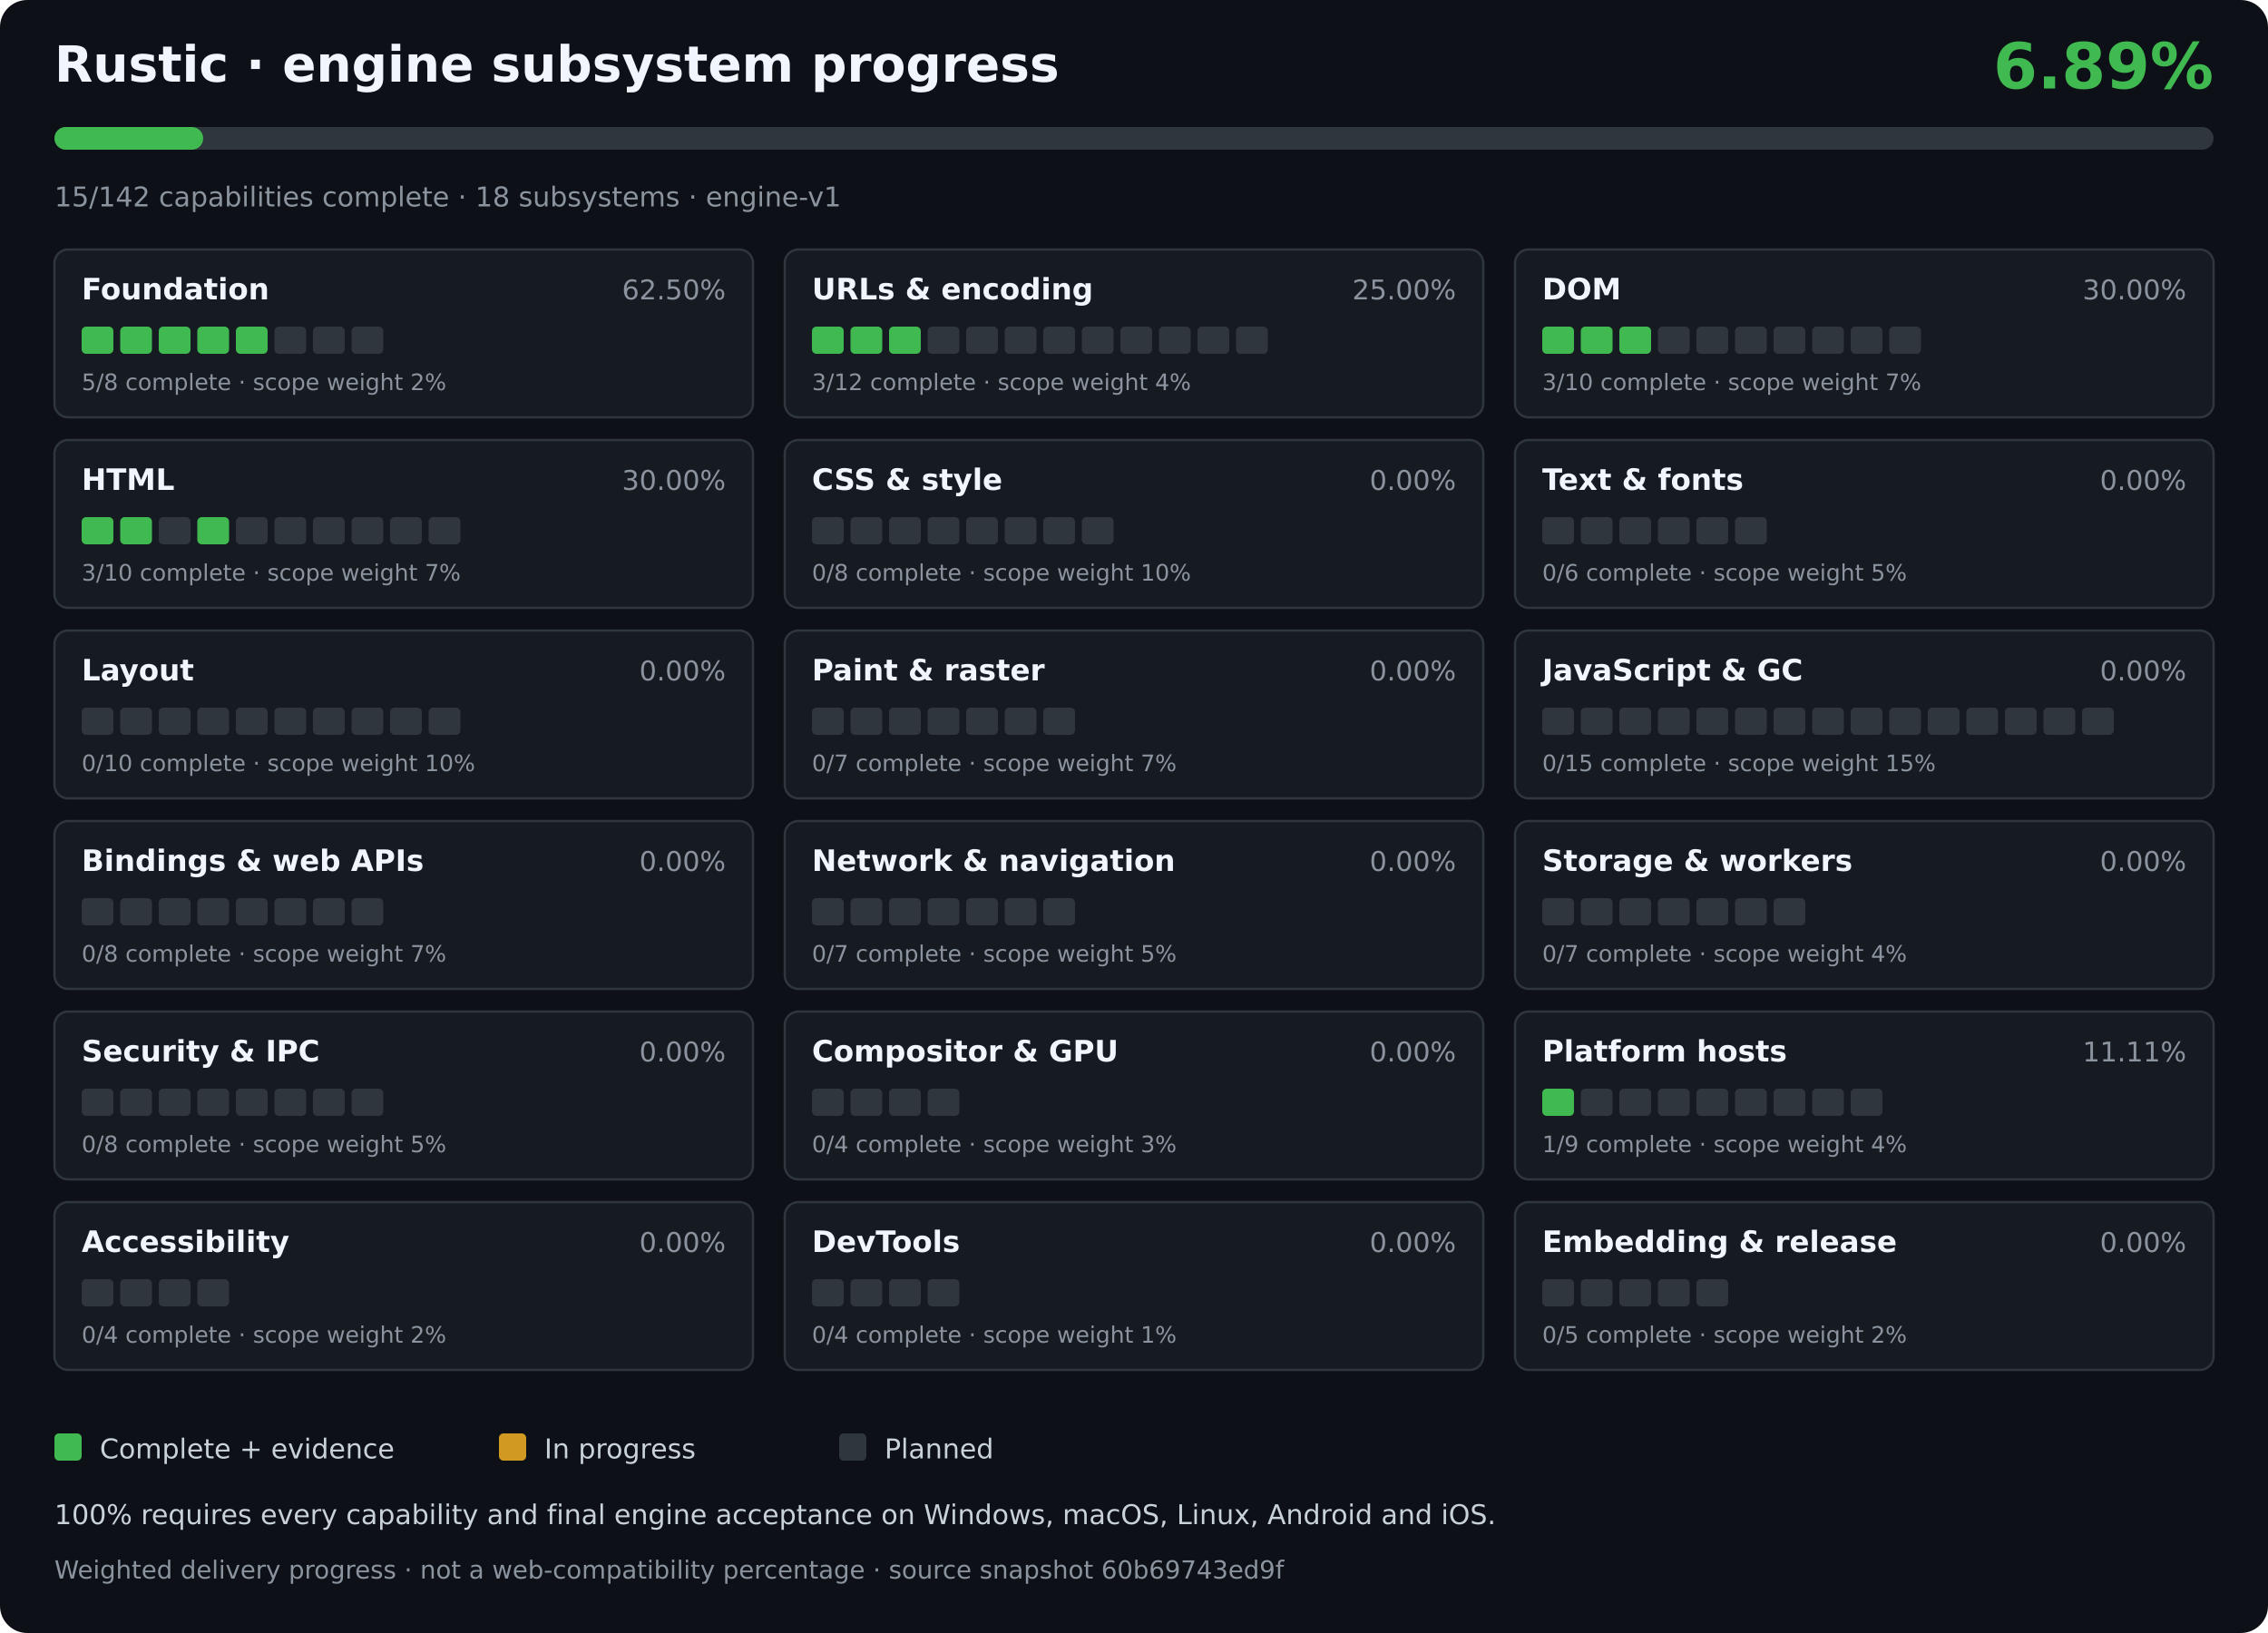
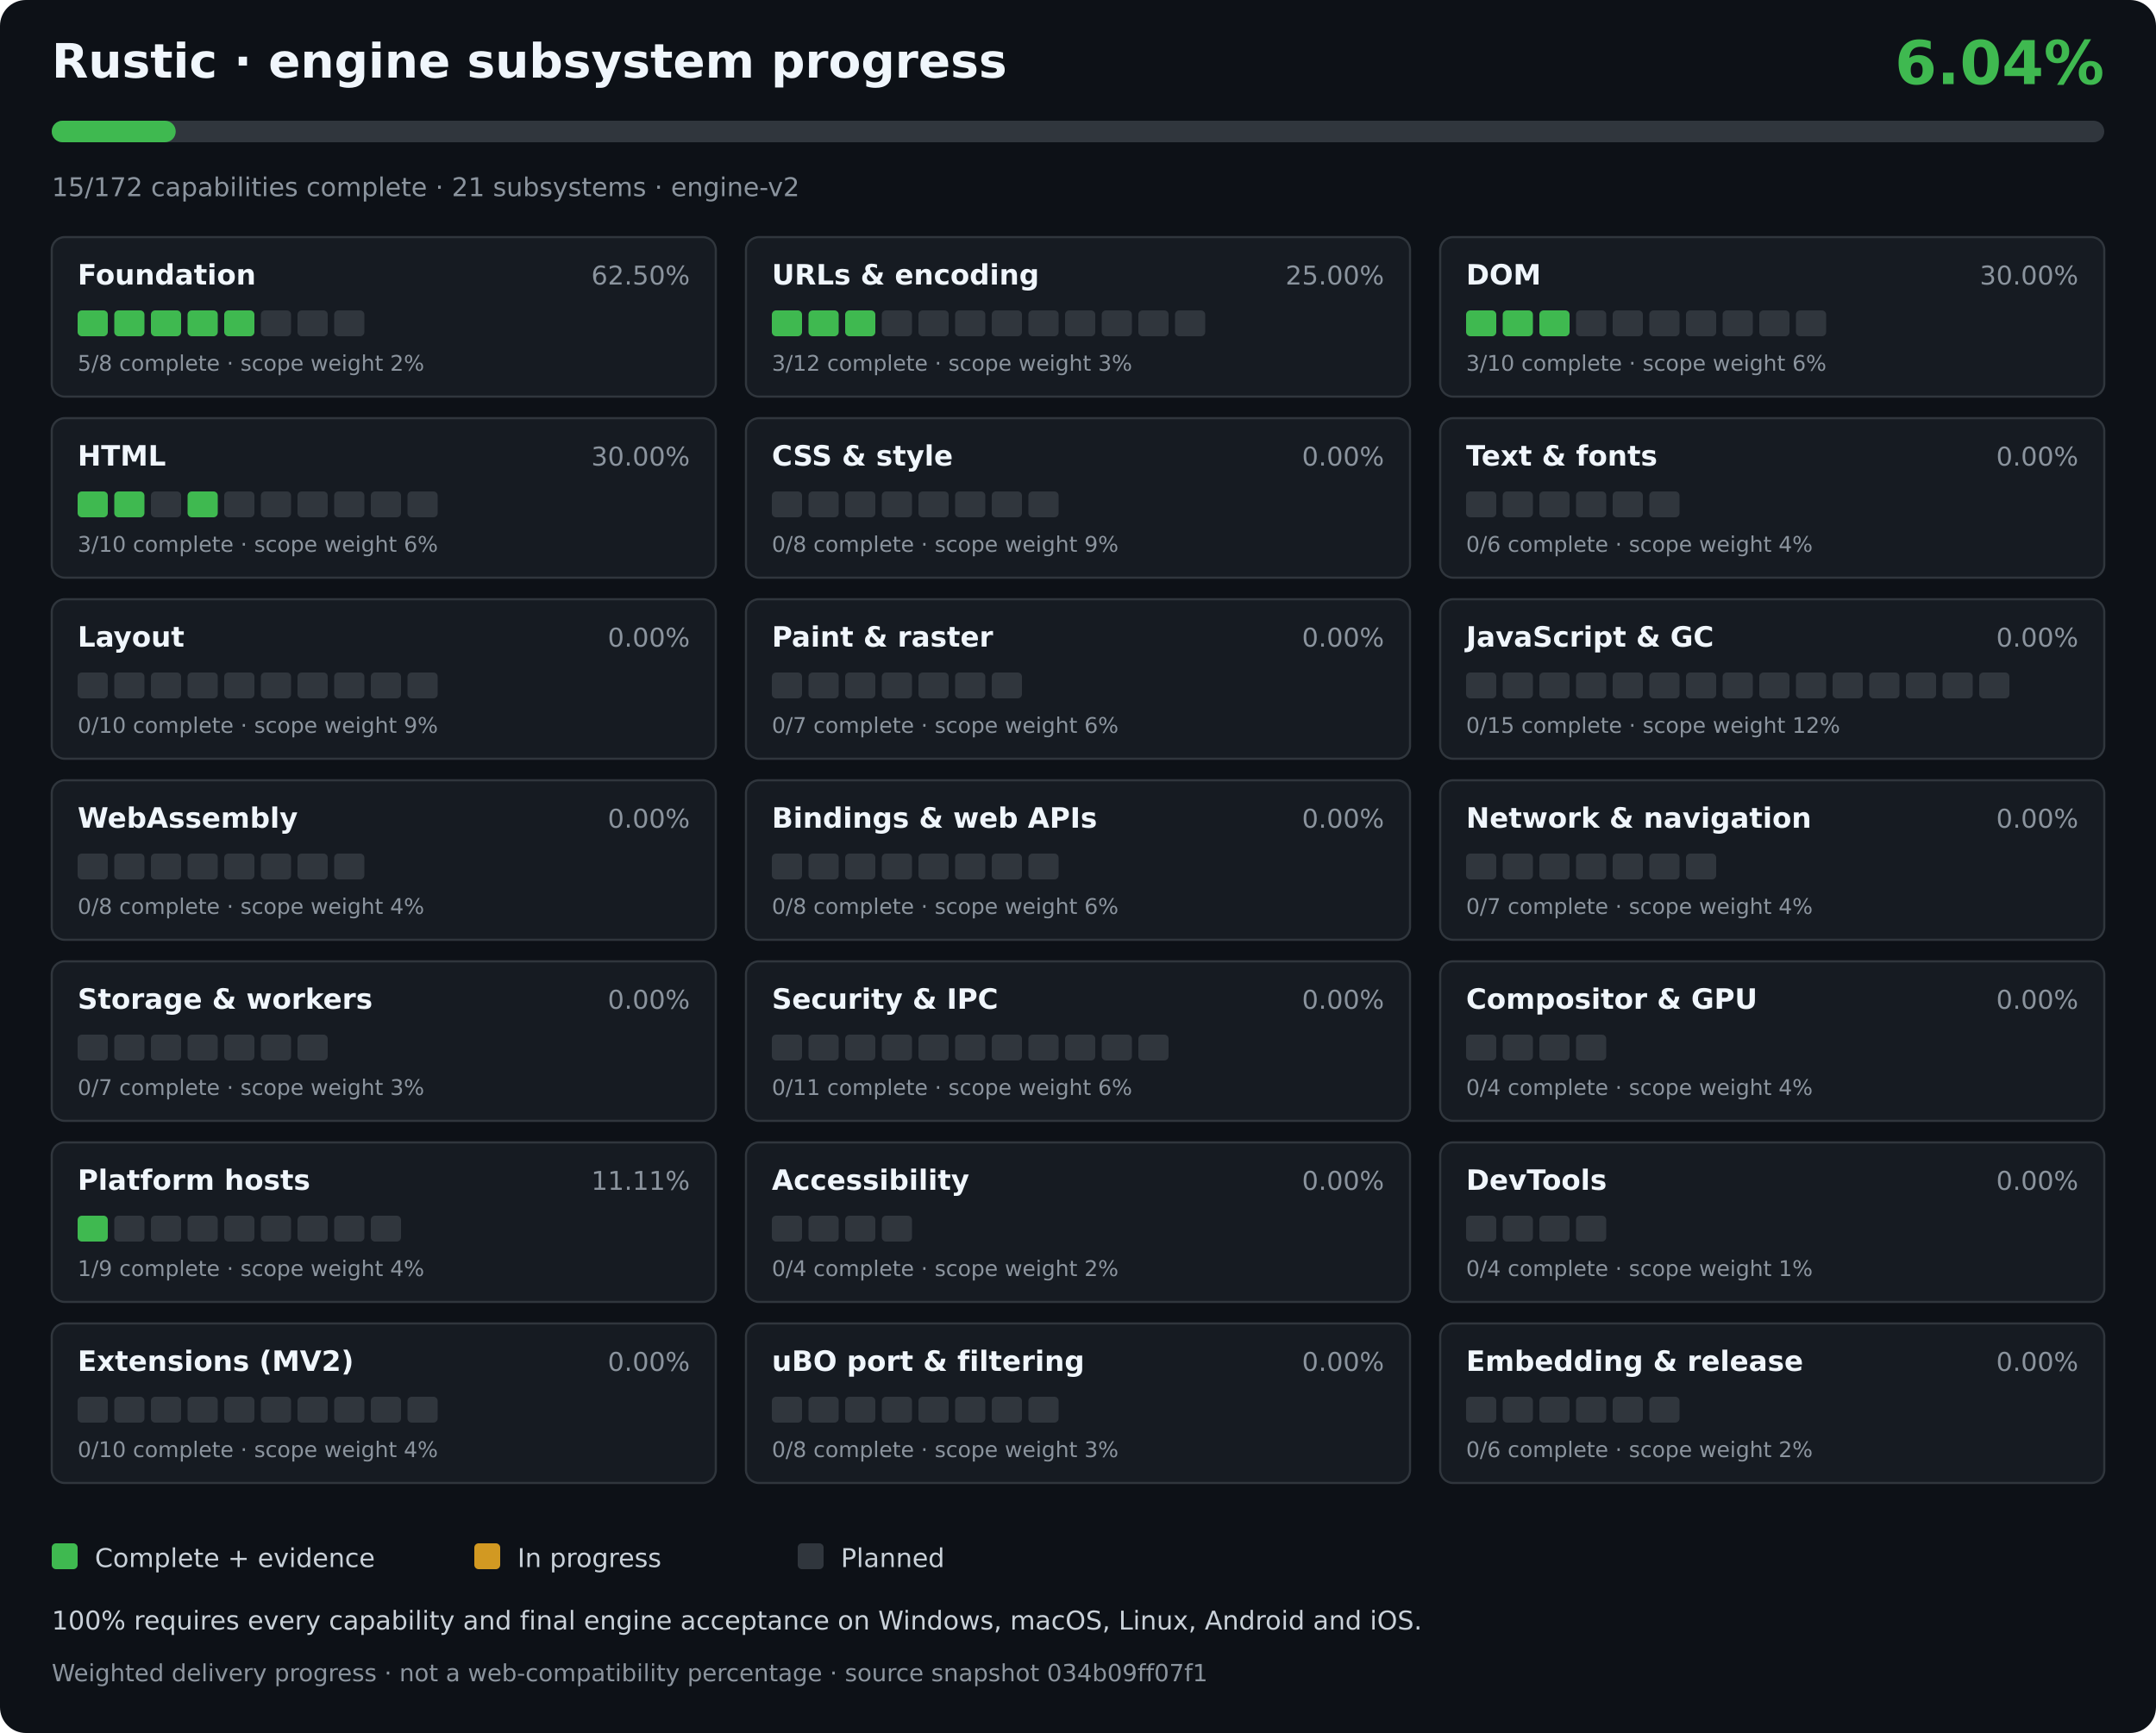
- <svg xmlns="http://www.w3.org/2000/svg" width="1000" height="720" viewBox="0 0 1000 720" role="img" aria-labelledby="title desc">
-   <rect width="1000" height="720" rx="12" fill="#0d1117" />
+ <svg xmlns="http://www.w3.org/2000/svg" width="1000" height="804" viewBox="0 0 1000 804" role="img" aria-labelledby="title desc">
+   <rect width="1000" height="804" rx="12" fill="#0d1117" />
  <g font-family="DejaVu Sans,Arial,sans-serif">
    <text x="24" y="36" fill="#f0f6fc" font-size="22" font-weight="700">Rustic · engine subsystem progress</text>
-     <text x="976" y="39" fill="#3fb950" font-size="28" font-weight="700" text-anchor="end">6.89%</text>
+     <text x="976" y="39" fill="#3fb950" font-size="28" font-weight="700" text-anchor="end">6.04%</text>
    <rect x="24" y="56" width="952" height="10" rx="5" fill="#30363d" />
-     <rect x="24" y="56" width="65.59" height="10" rx="5" fill="#3fb950" />
-     <text x="24" y="91" fill="#8b949e" font-size="12">15/142 capabilities complete · 18 subsystems · engine-v1</text>
+     <rect x="24" y="56" width="57.50" height="10" rx="5" fill="#3fb950" />
+     <text x="24" y="91" fill="#8b949e" font-size="12">15/172 capabilities complete · 21 subsystems · engine-v2</text>
    <g>
      <rect x="24" y="110" width="308" height="74" rx="6" fill="#161b22" stroke="#30363d" />
      <text x="36" y="132" fill="#f0f6fc" font-size="13" font-weight="600">Foundation</text>
      <text x="320" y="132" fill="#8b949e" text-anchor="end" font-size="12">62.50%</text>
      <rect x="36.00" y="144" width="14.00" height="12" rx="2" fill="#3fb950" />
      <rect x="53.00" y="144" width="14.00" height="12" rx="2" fill="#3fb950" />
      <rect x="70.00" y="144" width="14.00" height="12" rx="2" fill="#3fb950" />
      <rect x="87.00" y="144" width="14.00" height="12" rx="2" fill="#3fb950" />
      <rect x="104.00" y="144" width="14.00" height="12" rx="2" fill="#3fb950" />
      <rect x="121.00" y="144" width="14.00" height="12" rx="2" fill="#30363d" />
      <rect x="138.00" y="144" width="14.00" height="12" rx="2" fill="#30363d" />
      <rect x="155.00" y="144" width="14.00" height="12" rx="2" fill="#30363d" />
      <text x="36" y="172" fill="#8b949e" font-size="10">5/8 complete · scope weight 2%</text>
    </g>
    <g>
      <rect x="346" y="110" width="308" height="74" rx="6" fill="#161b22" stroke="#30363d" />
      <text x="358" y="132" fill="#f0f6fc" font-size="13" font-weight="600">URLs &amp; encoding</text>
      <text x="642" y="132" fill="#8b949e" text-anchor="end" font-size="12">25.00%</text>
      <rect x="358.00" y="144" width="14.00" height="12" rx="2" fill="#3fb950" />
      <rect x="375.00" y="144" width="14.00" height="12" rx="2" fill="#3fb950" />
      <rect x="392.00" y="144" width="14.00" height="12" rx="2" fill="#3fb950" />
      <rect x="409.00" y="144" width="14.00" height="12" rx="2" fill="#30363d" />
      <rect x="426.00" y="144" width="14.00" height="12" rx="2" fill="#30363d" />
      <rect x="443.00" y="144" width="14.00" height="12" rx="2" fill="#30363d" />
      <rect x="460.00" y="144" width="14.00" height="12" rx="2" fill="#30363d" />
      <rect x="477.00" y="144" width="14.00" height="12" rx="2" fill="#30363d" />
      <rect x="494.00" y="144" width="14.00" height="12" rx="2" fill="#30363d" />
      <rect x="511.00" y="144" width="14.00" height="12" rx="2" fill="#30363d" />
      <rect x="528.00" y="144" width="14.00" height="12" rx="2" fill="#30363d" />
      <rect x="545.00" y="144" width="14.00" height="12" rx="2" fill="#30363d" />
-       <text x="358" y="172" fill="#8b949e" font-size="10">3/12 complete · scope weight 4%</text>
+       <text x="358" y="172" fill="#8b949e" font-size="10">3/12 complete · scope weight 3%</text>
    </g>
    <g>
      <rect x="668" y="110" width="308" height="74" rx="6" fill="#161b22" stroke="#30363d" />
      <text x="680" y="132" fill="#f0f6fc" font-size="13" font-weight="600">DOM</text>
      <text x="964" y="132" fill="#8b949e" text-anchor="end" font-size="12">30.00%</text>
      <rect x="680.00" y="144" width="14.00" height="12" rx="2" fill="#3fb950" />
      <rect x="697.00" y="144" width="14.00" height="12" rx="2" fill="#3fb950" />
      <rect x="714.00" y="144" width="14.00" height="12" rx="2" fill="#3fb950" />
      <rect x="731.00" y="144" width="14.00" height="12" rx="2" fill="#30363d" />
      <rect x="748.00" y="144" width="14.00" height="12" rx="2" fill="#30363d" />
      <rect x="765.00" y="144" width="14.00" height="12" rx="2" fill="#30363d" />
      <rect x="782.00" y="144" width="14.00" height="12" rx="2" fill="#30363d" />
      <rect x="799.00" y="144" width="14.00" height="12" rx="2" fill="#30363d" />
      <rect x="816.00" y="144" width="14.00" height="12" rx="2" fill="#30363d" />
      <rect x="833.00" y="144" width="14.00" height="12" rx="2" fill="#30363d" />
-       <text x="680" y="172" fill="#8b949e" font-size="10">3/10 complete · scope weight 7%</text>
+       <text x="680" y="172" fill="#8b949e" font-size="10">3/10 complete · scope weight 6%</text>
    </g>
    <g>
      <rect x="24" y="194" width="308" height="74" rx="6" fill="#161b22" stroke="#30363d" />
      <text x="36" y="216" fill="#f0f6fc" font-size="13" font-weight="600">HTML</text>
      <text x="320" y="216" fill="#8b949e" text-anchor="end" font-size="12">30.00%</text>
      <rect x="36.00" y="228" width="14.00" height="12" rx="2" fill="#3fb950" />
      <rect x="53.00" y="228" width="14.00" height="12" rx="2" fill="#3fb950" />
      <rect x="70.00" y="228" width="14.00" height="12" rx="2" fill="#30363d" />
      <rect x="87.00" y="228" width="14.00" height="12" rx="2" fill="#3fb950" />
      <rect x="104.00" y="228" width="14.00" height="12" rx="2" fill="#30363d" />
      <rect x="121.00" y="228" width="14.00" height="12" rx="2" fill="#30363d" />
      <rect x="138.00" y="228" width="14.00" height="12" rx="2" fill="#30363d" />
      <rect x="155.00" y="228" width="14.00" height="12" rx="2" fill="#30363d" />
      <rect x="172.00" y="228" width="14.00" height="12" rx="2" fill="#30363d" />
      <rect x="189.00" y="228" width="14.00" height="12" rx="2" fill="#30363d" />
-       <text x="36" y="256" fill="#8b949e" font-size="10">3/10 complete · scope weight 7%</text>
+       <text x="36" y="256" fill="#8b949e" font-size="10">3/10 complete · scope weight 6%</text>
    </g>
    <g>
      <rect x="346" y="194" width="308" height="74" rx="6" fill="#161b22" stroke="#30363d" />
      <text x="358" y="216" fill="#f0f6fc" font-size="13" font-weight="600">CSS &amp; style</text>
      <text x="642" y="216" fill="#8b949e" text-anchor="end" font-size="12">0.00%</text>
      <rect x="358.00" y="228" width="14.00" height="12" rx="2" fill="#30363d" />
      <rect x="375.00" y="228" width="14.00" height="12" rx="2" fill="#30363d" />
      <rect x="392.00" y="228" width="14.00" height="12" rx="2" fill="#30363d" />
      <rect x="409.00" y="228" width="14.00" height="12" rx="2" fill="#30363d" />
      <rect x="426.00" y="228" width="14.00" height="12" rx="2" fill="#30363d" />
      <rect x="443.00" y="228" width="14.00" height="12" rx="2" fill="#30363d" />
      <rect x="460.00" y="228" width="14.00" height="12" rx="2" fill="#30363d" />
      <rect x="477.00" y="228" width="14.00" height="12" rx="2" fill="#30363d" />
-       <text x="358" y="256" fill="#8b949e" font-size="10">0/8 complete · scope weight 10%</text>
+       <text x="358" y="256" fill="#8b949e" font-size="10">0/8 complete · scope weight 9%</text>
    </g>
    <g>
      <rect x="668" y="194" width="308" height="74" rx="6" fill="#161b22" stroke="#30363d" />
      <text x="680" y="216" fill="#f0f6fc" font-size="13" font-weight="600">Text &amp; fonts</text>
      <text x="964" y="216" fill="#8b949e" text-anchor="end" font-size="12">0.00%</text>
      <rect x="680.00" y="228" width="14.00" height="12" rx="2" fill="#30363d" />
      <rect x="697.00" y="228" width="14.00" height="12" rx="2" fill="#30363d" />
      <rect x="714.00" y="228" width="14.00" height="12" rx="2" fill="#30363d" />
      <rect x="731.00" y="228" width="14.00" height="12" rx="2" fill="#30363d" />
      <rect x="748.00" y="228" width="14.00" height="12" rx="2" fill="#30363d" />
      <rect x="765.00" y="228" width="14.00" height="12" rx="2" fill="#30363d" />
-       <text x="680" y="256" fill="#8b949e" font-size="10">0/6 complete · scope weight 5%</text>
+       <text x="680" y="256" fill="#8b949e" font-size="10">0/6 complete · scope weight 4%</text>
    </g>
    <g>
      <rect x="24" y="278" width="308" height="74" rx="6" fill="#161b22" stroke="#30363d" />
      <text x="36" y="300" fill="#f0f6fc" font-size="13" font-weight="600">Layout</text>
      <text x="320" y="300" fill="#8b949e" text-anchor="end" font-size="12">0.00%</text>
      <rect x="36.00" y="312" width="14.00" height="12" rx="2" fill="#30363d" />
      <rect x="53.00" y="312" width="14.00" height="12" rx="2" fill="#30363d" />
      <rect x="70.00" y="312" width="14.00" height="12" rx="2" fill="#30363d" />
      <rect x="87.00" y="312" width="14.00" height="12" rx="2" fill="#30363d" />
      <rect x="104.00" y="312" width="14.00" height="12" rx="2" fill="#30363d" />
      <rect x="121.00" y="312" width="14.00" height="12" rx="2" fill="#30363d" />
      <rect x="138.00" y="312" width="14.00" height="12" rx="2" fill="#30363d" />
      <rect x="155.00" y="312" width="14.00" height="12" rx="2" fill="#30363d" />
      <rect x="172.00" y="312" width="14.00" height="12" rx="2" fill="#30363d" />
      <rect x="189.00" y="312" width="14.00" height="12" rx="2" fill="#30363d" />
-       <text x="36" y="340" fill="#8b949e" font-size="10">0/10 complete · scope weight 10%</text>
+       <text x="36" y="340" fill="#8b949e" font-size="10">0/10 complete · scope weight 9%</text>
    </g>
    <g>
      <rect x="346" y="278" width="308" height="74" rx="6" fill="#161b22" stroke="#30363d" />
      <text x="358" y="300" fill="#f0f6fc" font-size="13" font-weight="600">Paint &amp; raster</text>
      <text x="642" y="300" fill="#8b949e" text-anchor="end" font-size="12">0.00%</text>
      <rect x="358.00" y="312" width="14.00" height="12" rx="2" fill="#30363d" />
      <rect x="375.00" y="312" width="14.00" height="12" rx="2" fill="#30363d" />
      <rect x="392.00" y="312" width="14.00" height="12" rx="2" fill="#30363d" />
      <rect x="409.00" y="312" width="14.00" height="12" rx="2" fill="#30363d" />
      <rect x="426.00" y="312" width="14.00" height="12" rx="2" fill="#30363d" />
      <rect x="443.00" y="312" width="14.00" height="12" rx="2" fill="#30363d" />
      <rect x="460.00" y="312" width="14.00" height="12" rx="2" fill="#30363d" />
-       <text x="358" y="340" fill="#8b949e" font-size="10">0/7 complete · scope weight 7%</text>
+       <text x="358" y="340" fill="#8b949e" font-size="10">0/7 complete · scope weight 6%</text>
    </g>
    <g>
      <rect x="668" y="278" width="308" height="74" rx="6" fill="#161b22" stroke="#30363d" />
      <text x="680" y="300" fill="#f0f6fc" font-size="13" font-weight="600">JavaScript &amp; GC</text>
      <text x="964" y="300" fill="#8b949e" text-anchor="end" font-size="12">0.00%</text>
      <rect x="680.00" y="312" width="14.00" height="12" rx="2" fill="#30363d" />
      <rect x="697.00" y="312" width="14.00" height="12" rx="2" fill="#30363d" />
      <rect x="714.00" y="312" width="14.00" height="12" rx="2" fill="#30363d" />
      <rect x="731.00" y="312" width="14.00" height="12" rx="2" fill="#30363d" />
      <rect x="748.00" y="312" width="14.00" height="12" rx="2" fill="#30363d" />
      <rect x="765.00" y="312" width="14.00" height="12" rx="2" fill="#30363d" />
      <rect x="782.00" y="312" width="14.00" height="12" rx="2" fill="#30363d" />
      <rect x="799.00" y="312" width="14.00" height="12" rx="2" fill="#30363d" />
      <rect x="816.00" y="312" width="14.00" height="12" rx="2" fill="#30363d" />
      <rect x="833.00" y="312" width="14.00" height="12" rx="2" fill="#30363d" />
      <rect x="850.00" y="312" width="14.00" height="12" rx="2" fill="#30363d" />
      <rect x="867.00" y="312" width="14.00" height="12" rx="2" fill="#30363d" />
      <rect x="884.00" y="312" width="14.00" height="12" rx="2" fill="#30363d" />
      <rect x="901.00" y="312" width="14.00" height="12" rx="2" fill="#30363d" />
      <rect x="918.00" y="312" width="14.00" height="12" rx="2" fill="#30363d" />
-       <text x="680" y="340" fill="#8b949e" font-size="10">0/15 complete · scope weight 15%</text>
+       <text x="680" y="340" fill="#8b949e" font-size="10">0/15 complete · scope weight 12%</text>
    </g>
    <g>
      <rect x="24" y="362" width="308" height="74" rx="6" fill="#161b22" stroke="#30363d" />
-       <text x="36" y="384" fill="#f0f6fc" font-size="13" font-weight="600">Bindings &amp; web APIs</text>
+       <text x="36" y="384" fill="#f0f6fc" font-size="13" font-weight="600">WebAssembly</text>
      <text x="320" y="384" fill="#8b949e" text-anchor="end" font-size="12">0.00%</text>
      <rect x="36.00" y="396" width="14.00" height="12" rx="2" fill="#30363d" />
      <rect x="53.00" y="396" width="14.00" height="12" rx="2" fill="#30363d" />
      <rect x="70.00" y="396" width="14.00" height="12" rx="2" fill="#30363d" />
      <rect x="87.00" y="396" width="14.00" height="12" rx="2" fill="#30363d" />
      <rect x="104.00" y="396" width="14.00" height="12" rx="2" fill="#30363d" />
      <rect x="121.00" y="396" width="14.00" height="12" rx="2" fill="#30363d" />
      <rect x="138.00" y="396" width="14.00" height="12" rx="2" fill="#30363d" />
      <rect x="155.00" y="396" width="14.00" height="12" rx="2" fill="#30363d" />
-       <text x="36" y="424" fill="#8b949e" font-size="10">0/8 complete · scope weight 7%</text>
+       <text x="36" y="424" fill="#8b949e" font-size="10">0/8 complete · scope weight 4%</text>
    </g>
    <g>
      <rect x="346" y="362" width="308" height="74" rx="6" fill="#161b22" stroke="#30363d" />
-       <text x="358" y="384" fill="#f0f6fc" font-size="13" font-weight="600">Network &amp; navigation</text>
+       <text x="358" y="384" fill="#f0f6fc" font-size="13" font-weight="600">Bindings &amp; web APIs</text>
      <text x="642" y="384" fill="#8b949e" text-anchor="end" font-size="12">0.00%</text>
      <rect x="358.00" y="396" width="14.00" height="12" rx="2" fill="#30363d" />
      <rect x="375.00" y="396" width="14.00" height="12" rx="2" fill="#30363d" />
      <rect x="392.00" y="396" width="14.00" height="12" rx="2" fill="#30363d" />
      <rect x="409.00" y="396" width="14.00" height="12" rx="2" fill="#30363d" />
      <rect x="426.00" y="396" width="14.00" height="12" rx="2" fill="#30363d" />
      <rect x="443.00" y="396" width="14.00" height="12" rx="2" fill="#30363d" />
      <rect x="460.00" y="396" width="14.00" height="12" rx="2" fill="#30363d" />
-       <text x="358" y="424" fill="#8b949e" font-size="10">0/7 complete · scope weight 5%</text>
+       <rect x="477.00" y="396" width="14.00" height="12" rx="2" fill="#30363d" />
+       <text x="358" y="424" fill="#8b949e" font-size="10">0/8 complete · scope weight 6%</text>
    </g>
    <g>
      <rect x="668" y="362" width="308" height="74" rx="6" fill="#161b22" stroke="#30363d" />
-       <text x="680" y="384" fill="#f0f6fc" font-size="13" font-weight="600">Storage &amp; workers</text>
+       <text x="680" y="384" fill="#f0f6fc" font-size="13" font-weight="600">Network &amp; navigation</text>
      <text x="964" y="384" fill="#8b949e" text-anchor="end" font-size="12">0.00%</text>
      <rect x="680.00" y="396" width="14.00" height="12" rx="2" fill="#30363d" />
      <rect x="697.00" y="396" width="14.00" height="12" rx="2" fill="#30363d" />
      <rect x="714.00" y="396" width="14.00" height="12" rx="2" fill="#30363d" />
      <rect x="731.00" y="396" width="14.00" height="12" rx="2" fill="#30363d" />
      <rect x="748.00" y="396" width="14.00" height="12" rx="2" fill="#30363d" />
      <rect x="765.00" y="396" width="14.00" height="12" rx="2" fill="#30363d" />
      <rect x="782.00" y="396" width="14.00" height="12" rx="2" fill="#30363d" />
      <text x="680" y="424" fill="#8b949e" font-size="10">0/7 complete · scope weight 4%</text>
    </g>
    <g>
      <rect x="24" y="446" width="308" height="74" rx="6" fill="#161b22" stroke="#30363d" />
-       <text x="36" y="468" fill="#f0f6fc" font-size="13" font-weight="600">Security &amp; IPC</text>
+       <text x="36" y="468" fill="#f0f6fc" font-size="13" font-weight="600">Storage &amp; workers</text>
      <text x="320" y="468" fill="#8b949e" text-anchor="end" font-size="12">0.00%</text>
      <rect x="36.00" y="480" width="14.00" height="12" rx="2" fill="#30363d" />
      <rect x="53.00" y="480" width="14.00" height="12" rx="2" fill="#30363d" />
      <rect x="70.00" y="480" width="14.00" height="12" rx="2" fill="#30363d" />
      <rect x="87.00" y="480" width="14.00" height="12" rx="2" fill="#30363d" />
      <rect x="104.00" y="480" width="14.00" height="12" rx="2" fill="#30363d" />
      <rect x="121.00" y="480" width="14.00" height="12" rx="2" fill="#30363d" />
      <rect x="138.00" y="480" width="14.00" height="12" rx="2" fill="#30363d" />
-       <rect x="155.00" y="480" width="14.00" height="12" rx="2" fill="#30363d" />
-       <text x="36" y="508" fill="#8b949e" font-size="10">0/8 complete · scope weight 5%</text>
+       <text x="36" y="508" fill="#8b949e" font-size="10">0/7 complete · scope weight 3%</text>
    </g>
    <g>
      <rect x="346" y="446" width="308" height="74" rx="6" fill="#161b22" stroke="#30363d" />
-       <text x="358" y="468" fill="#f0f6fc" font-size="13" font-weight="600">Compositor &amp; GPU</text>
+       <text x="358" y="468" fill="#f0f6fc" font-size="13" font-weight="600">Security &amp; IPC</text>
      <text x="642" y="468" fill="#8b949e" text-anchor="end" font-size="12">0.00%</text>
      <rect x="358.00" y="480" width="14.00" height="12" rx="2" fill="#30363d" />
      <rect x="375.00" y="480" width="14.00" height="12" rx="2" fill="#30363d" />
      <rect x="392.00" y="480" width="14.00" height="12" rx="2" fill="#30363d" />
      <rect x="409.00" y="480" width="14.00" height="12" rx="2" fill="#30363d" />
-       <text x="358" y="508" fill="#8b949e" font-size="10">0/4 complete · scope weight 3%</text>
+       <rect x="426.00" y="480" width="14.00" height="12" rx="2" fill="#30363d" />
+       <rect x="443.00" y="480" width="14.00" height="12" rx="2" fill="#30363d" />
+       <rect x="460.00" y="480" width="14.00" height="12" rx="2" fill="#30363d" />
+       <rect x="477.00" y="480" width="14.00" height="12" rx="2" fill="#30363d" />
+       <rect x="494.00" y="480" width="14.00" height="12" rx="2" fill="#30363d" />
+       <rect x="511.00" y="480" width="14.00" height="12" rx="2" fill="#30363d" />
+       <rect x="528.00" y="480" width="14.00" height="12" rx="2" fill="#30363d" />
+       <text x="358" y="508" fill="#8b949e" font-size="10">0/11 complete · scope weight 6%</text>
    </g>
    <g>
      <rect x="668" y="446" width="308" height="74" rx="6" fill="#161b22" stroke="#30363d" />
-       <text x="680" y="468" fill="#f0f6fc" font-size="13" font-weight="600">Platform hosts</text>
-       <text x="964" y="468" fill="#8b949e" text-anchor="end" font-size="12">11.11%</text>
-       <rect x="680.00" y="480" width="14.00" height="12" rx="2" fill="#3fb950" />
+       <text x="680" y="468" fill="#f0f6fc" font-size="13" font-weight="600">Compositor &amp; GPU</text>
+       <text x="964" y="468" fill="#8b949e" text-anchor="end" font-size="12">0.00%</text>
+       <rect x="680.00" y="480" width="14.00" height="12" rx="2" fill="#30363d" />
      <rect x="697.00" y="480" width="14.00" height="12" rx="2" fill="#30363d" />
      <rect x="714.00" y="480" width="14.00" height="12" rx="2" fill="#30363d" />
      <rect x="731.00" y="480" width="14.00" height="12" rx="2" fill="#30363d" />
-       <rect x="748.00" y="480" width="14.00" height="12" rx="2" fill="#30363d" />
-       <rect x="765.00" y="480" width="14.00" height="12" rx="2" fill="#30363d" />
-       <rect x="782.00" y="480" width="14.00" height="12" rx="2" fill="#30363d" />
-       <rect x="799.00" y="480" width="14.00" height="12" rx="2" fill="#30363d" />
-       <rect x="816.00" y="480" width="14.00" height="12" rx="2" fill="#30363d" />
-       <text x="680" y="508" fill="#8b949e" font-size="10">1/9 complete · scope weight 4%</text>
+       <text x="680" y="508" fill="#8b949e" font-size="10">0/4 complete · scope weight 4%</text>
    </g>
    <g>
      <rect x="24" y="530" width="308" height="74" rx="6" fill="#161b22" stroke="#30363d" />
-       <text x="36" y="552" fill="#f0f6fc" font-size="13" font-weight="600">Accessibility</text>
-       <text x="320" y="552" fill="#8b949e" text-anchor="end" font-size="12">0.00%</text>
-       <rect x="36.00" y="564" width="14.00" height="12" rx="2" fill="#30363d" />
+       <text x="36" y="552" fill="#f0f6fc" font-size="13" font-weight="600">Platform hosts</text>
+       <text x="320" y="552" fill="#8b949e" text-anchor="end" font-size="12">11.11%</text>
+       <rect x="36.00" y="564" width="14.00" height="12" rx="2" fill="#3fb950" />
      <rect x="53.00" y="564" width="14.00" height="12" rx="2" fill="#30363d" />
      <rect x="70.00" y="564" width="14.00" height="12" rx="2" fill="#30363d" />
      <rect x="87.00" y="564" width="14.00" height="12" rx="2" fill="#30363d" />
-       <text x="36" y="592" fill="#8b949e" font-size="10">0/4 complete · scope weight 2%</text>
+       <rect x="104.00" y="564" width="14.00" height="12" rx="2" fill="#30363d" />
+       <rect x="121.00" y="564" width="14.00" height="12" rx="2" fill="#30363d" />
+       <rect x="138.00" y="564" width="14.00" height="12" rx="2" fill="#30363d" />
+       <rect x="155.00" y="564" width="14.00" height="12" rx="2" fill="#30363d" />
+       <rect x="172.00" y="564" width="14.00" height="12" rx="2" fill="#30363d" />
+       <text x="36" y="592" fill="#8b949e" font-size="10">1/9 complete · scope weight 4%</text>
    </g>
    <g>
      <rect x="346" y="530" width="308" height="74" rx="6" fill="#161b22" stroke="#30363d" />
-       <text x="358" y="552" fill="#f0f6fc" font-size="13" font-weight="600">DevTools</text>
+       <text x="358" y="552" fill="#f0f6fc" font-size="13" font-weight="600">Accessibility</text>
      <text x="642" y="552" fill="#8b949e" text-anchor="end" font-size="12">0.00%</text>
      <rect x="358.00" y="564" width="14.00" height="12" rx="2" fill="#30363d" />
      <rect x="375.00" y="564" width="14.00" height="12" rx="2" fill="#30363d" />
      <rect x="392.00" y="564" width="14.00" height="12" rx="2" fill="#30363d" />
      <rect x="409.00" y="564" width="14.00" height="12" rx="2" fill="#30363d" />
-       <text x="358" y="592" fill="#8b949e" font-size="10">0/4 complete · scope weight 1%</text>
+       <text x="358" y="592" fill="#8b949e" font-size="10">0/4 complete · scope weight 2%</text>
    </g>
    <g>
      <rect x="668" y="530" width="308" height="74" rx="6" fill="#161b22" stroke="#30363d" />
-       <text x="680" y="552" fill="#f0f6fc" font-size="13" font-weight="600">Embedding &amp; release</text>
+       <text x="680" y="552" fill="#f0f6fc" font-size="13" font-weight="600">DevTools</text>
      <text x="964" y="552" fill="#8b949e" text-anchor="end" font-size="12">0.00%</text>
      <rect x="680.00" y="564" width="14.00" height="12" rx="2" fill="#30363d" />
      <rect x="697.00" y="564" width="14.00" height="12" rx="2" fill="#30363d" />
      <rect x="714.00" y="564" width="14.00" height="12" rx="2" fill="#30363d" />
      <rect x="731.00" y="564" width="14.00" height="12" rx="2" fill="#30363d" />
-       <rect x="748.00" y="564" width="14.00" height="12" rx="2" fill="#30363d" />
-       <text x="680" y="592" fill="#8b949e" font-size="10">0/5 complete · scope weight 2%</text>
-     </g>
-     <rect x="24" y="632" width="12" height="12" rx="2" fill="#3fb950" />
-     <text x="44" y="643" fill="#c9d1d9" font-size="12">Complete + evidence</text>
-     <rect x="220" y="632" width="12" height="12" rx="2" fill="#d29922" />
-     <text x="240" y="643" fill="#c9d1d9" font-size="12">In progress</text>
-     <rect x="370" y="632" width="12" height="12" rx="2" fill="#30363d" />
-     <text x="390" y="643" fill="#c9d1d9" font-size="12">Planned</text>
-     <text x="24" y="672" fill="#c9d1d9" font-size="12">100% requires every capability and final engine acceptance on Windows, macOS, Linux, Android and iOS.</text>
-     <text x="24" y="696" fill="#8b949e" font-size="11">Weighted delivery progress · not a web-compatibility percentage · source snapshot 60b69743ed9f</text>
+       <text x="680" y="592" fill="#8b949e" font-size="10">0/4 complete · scope weight 1%</text>
+     </g>
+     <g>
+       <rect x="24" y="614" width="308" height="74" rx="6" fill="#161b22" stroke="#30363d" />
+       <text x="36" y="636" fill="#f0f6fc" font-size="13" font-weight="600">Extensions (MV2)</text>
+       <text x="320" y="636" fill="#8b949e" text-anchor="end" font-size="12">0.00%</text>
+       <rect x="36.00" y="648" width="14.00" height="12" rx="2" fill="#30363d" />
+       <rect x="53.00" y="648" width="14.00" height="12" rx="2" fill="#30363d" />
+       <rect x="70.00" y="648" width="14.00" height="12" rx="2" fill="#30363d" />
+       <rect x="87.00" y="648" width="14.00" height="12" rx="2" fill="#30363d" />
+       <rect x="104.00" y="648" width="14.00" height="12" rx="2" fill="#30363d" />
+       <rect x="121.00" y="648" width="14.00" height="12" rx="2" fill="#30363d" />
+       <rect x="138.00" y="648" width="14.00" height="12" rx="2" fill="#30363d" />
+       <rect x="155.00" y="648" width="14.00" height="12" rx="2" fill="#30363d" />
+       <rect x="172.00" y="648" width="14.00" height="12" rx="2" fill="#30363d" />
+       <rect x="189.00" y="648" width="14.00" height="12" rx="2" fill="#30363d" />
+       <text x="36" y="676" fill="#8b949e" font-size="10">0/10 complete · scope weight 4%</text>
+     </g>
+     <g>
+       <rect x="346" y="614" width="308" height="74" rx="6" fill="#161b22" stroke="#30363d" />
+       <text x="358" y="636" fill="#f0f6fc" font-size="13" font-weight="600">uBO port &amp; filtering</text>
+       <text x="642" y="636" fill="#8b949e" text-anchor="end" font-size="12">0.00%</text>
+       <rect x="358.00" y="648" width="14.00" height="12" rx="2" fill="#30363d" />
+       <rect x="375.00" y="648" width="14.00" height="12" rx="2" fill="#30363d" />
+       <rect x="392.00" y="648" width="14.00" height="12" rx="2" fill="#30363d" />
+       <rect x="409.00" y="648" width="14.00" height="12" rx="2" fill="#30363d" />
+       <rect x="426.00" y="648" width="14.00" height="12" rx="2" fill="#30363d" />
+       <rect x="443.00" y="648" width="14.00" height="12" rx="2" fill="#30363d" />
+       <rect x="460.00" y="648" width="14.00" height="12" rx="2" fill="#30363d" />
+       <rect x="477.00" y="648" width="14.00" height="12" rx="2" fill="#30363d" />
+       <text x="358" y="676" fill="#8b949e" font-size="10">0/8 complete · scope weight 3%</text>
+     </g>
+     <g>
+       <rect x="668" y="614" width="308" height="74" rx="6" fill="#161b22" stroke="#30363d" />
+       <text x="680" y="636" fill="#f0f6fc" font-size="13" font-weight="600">Embedding &amp; release</text>
+       <text x="964" y="636" fill="#8b949e" text-anchor="end" font-size="12">0.00%</text>
+       <rect x="680.00" y="648" width="14.00" height="12" rx="2" fill="#30363d" />
+       <rect x="697.00" y="648" width="14.00" height="12" rx="2" fill="#30363d" />
+       <rect x="714.00" y="648" width="14.00" height="12" rx="2" fill="#30363d" />
+       <rect x="731.00" y="648" width="14.00" height="12" rx="2" fill="#30363d" />
+       <rect x="748.00" y="648" width="14.00" height="12" rx="2" fill="#30363d" />
+       <rect x="765.00" y="648" width="14.00" height="12" rx="2" fill="#30363d" />
+       <text x="680" y="676" fill="#8b949e" font-size="10">0/6 complete · scope weight 2%</text>
+     </g>
+     <rect x="24" y="716" width="12" height="12" rx="2" fill="#3fb950" />
+     <text x="44" y="727" fill="#c9d1d9" font-size="12">Complete + evidence</text>
+     <rect x="220" y="716" width="12" height="12" rx="2" fill="#d29922" />
+     <text x="240" y="727" fill="#c9d1d9" font-size="12">In progress</text>
+     <rect x="370" y="716" width="12" height="12" rx="2" fill="#30363d" />
+     <text x="390" y="727" fill="#c9d1d9" font-size="12">Planned</text>
+     <text x="24" y="756" fill="#c9d1d9" font-size="12">100% requires every capability and final engine acceptance on Windows, macOS, Linux, Android and iOS.</text>
+     <text x="24" y="780" fill="#8b949e" font-size="11">Weighted delivery progress · not a web-compatibility percentage · source snapshot 034b09ff07f1</text>
  </g>
</svg>
